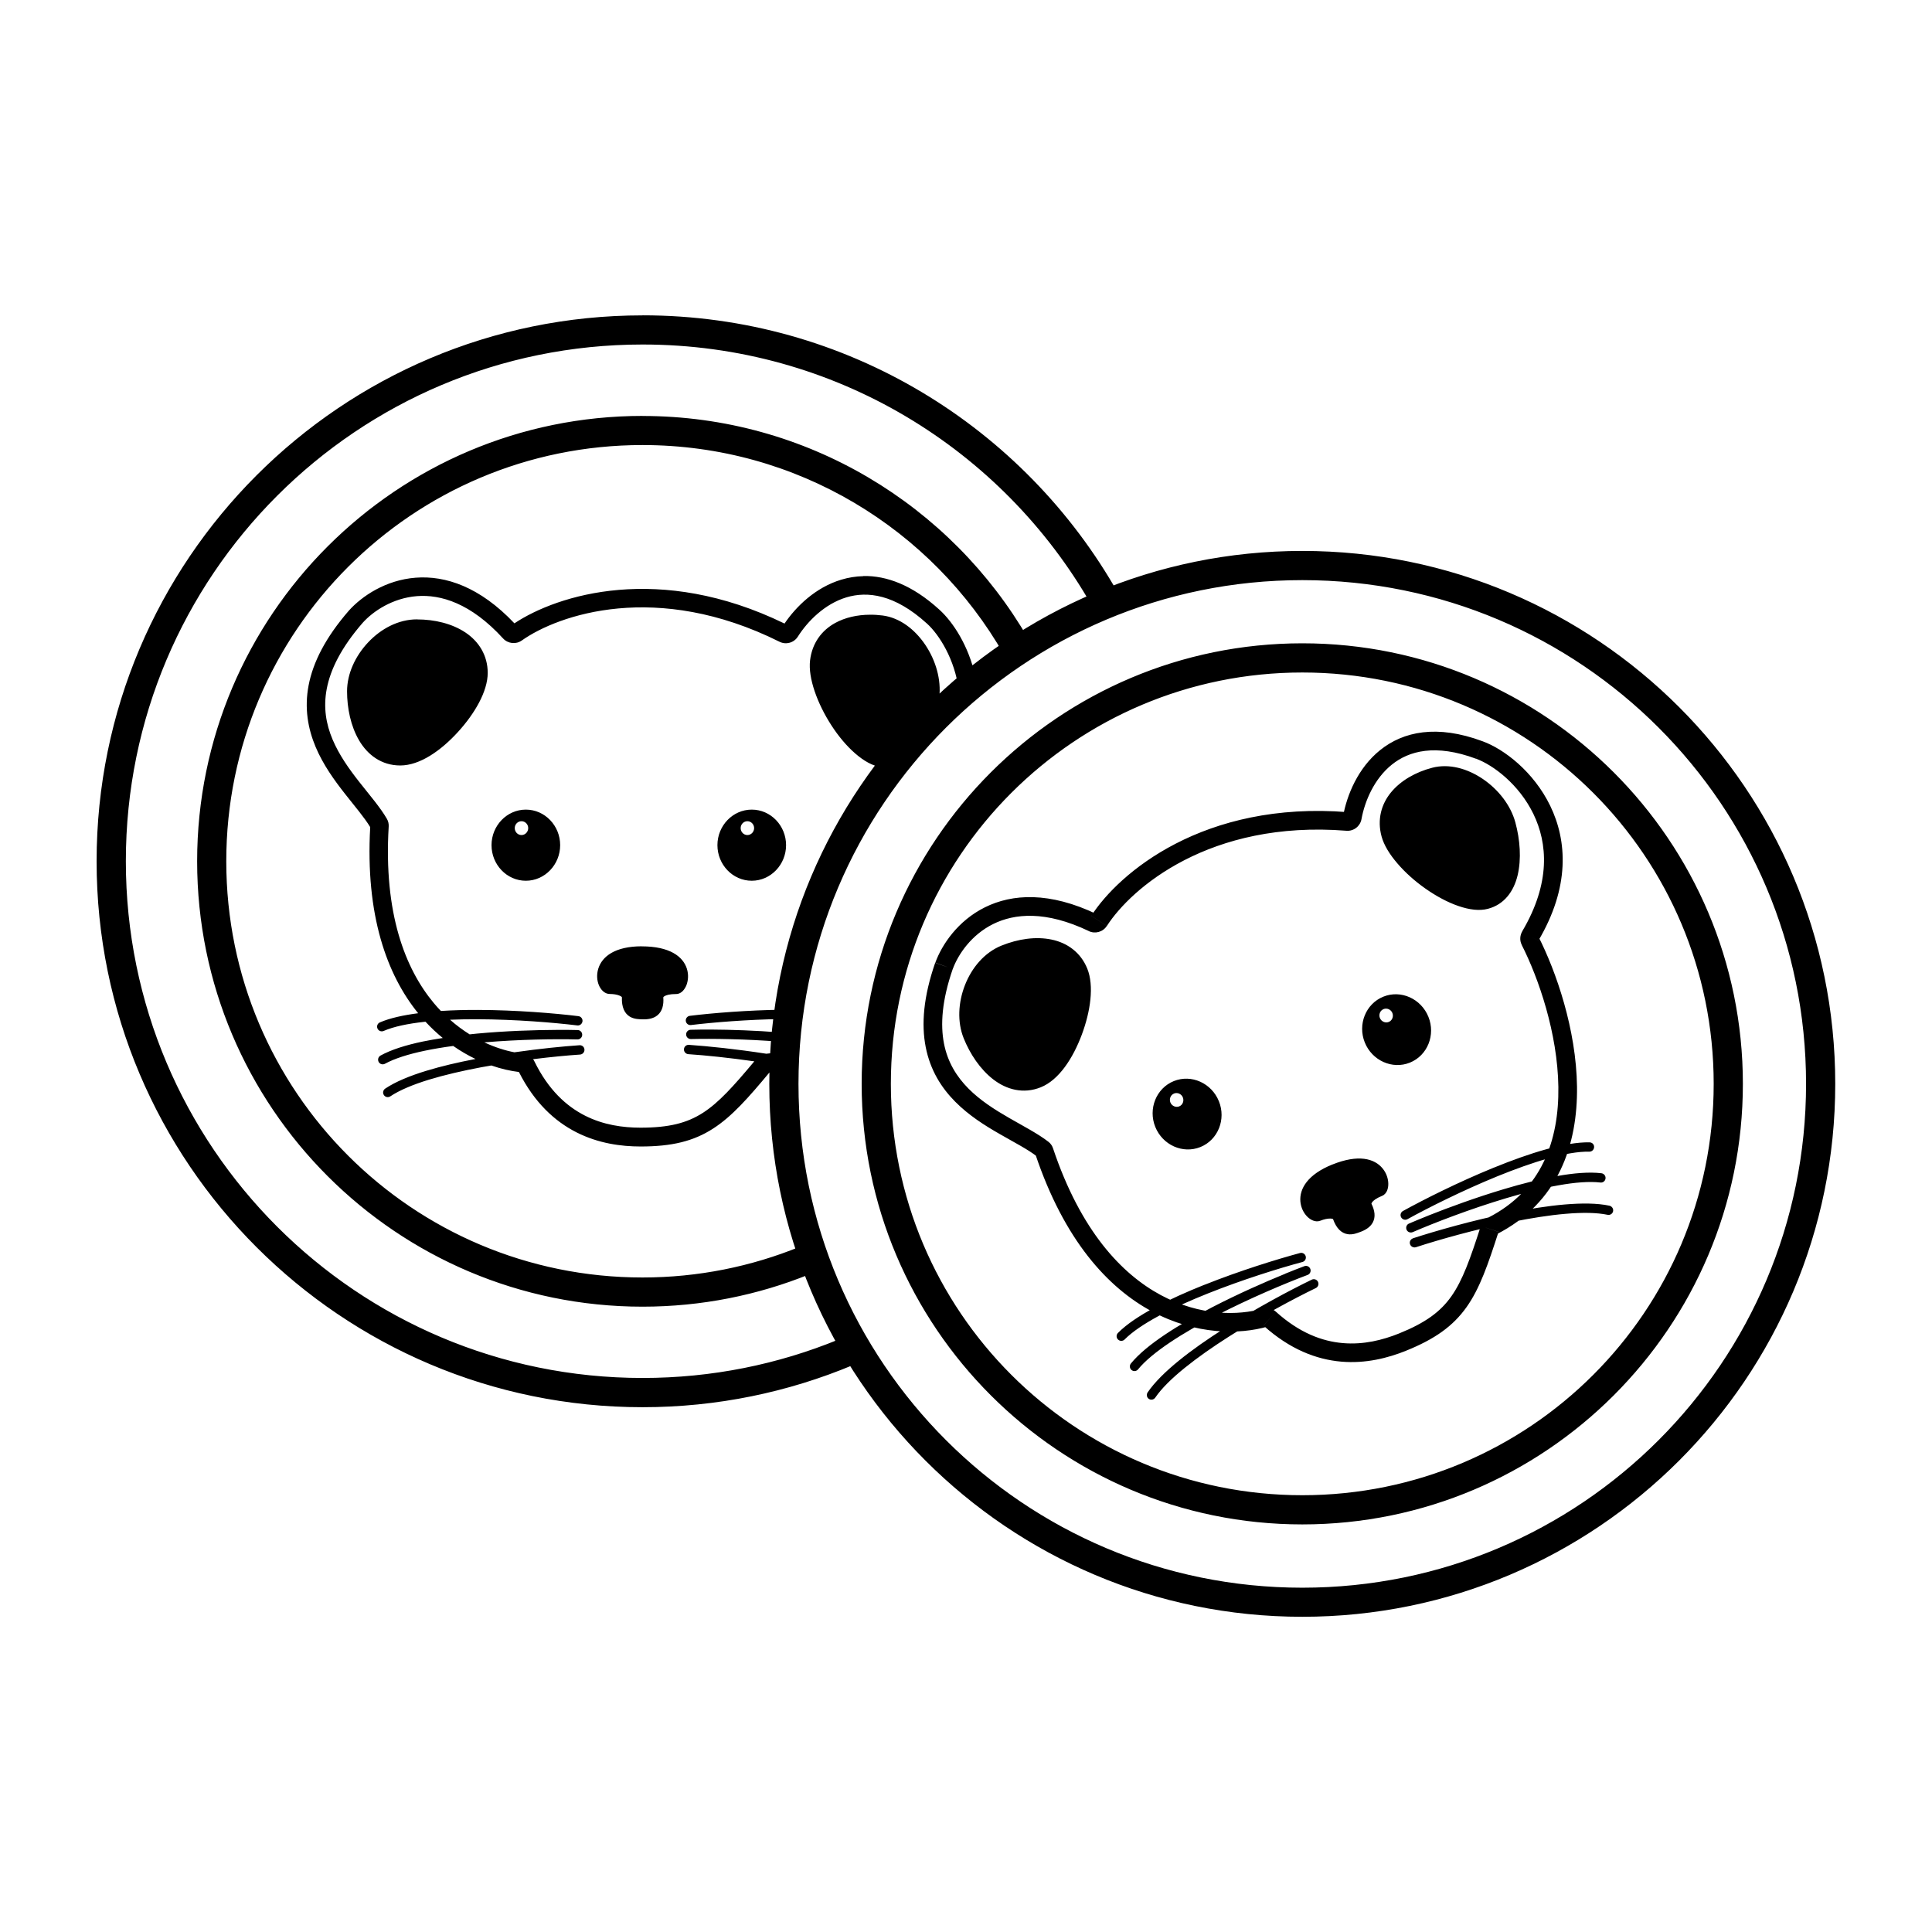
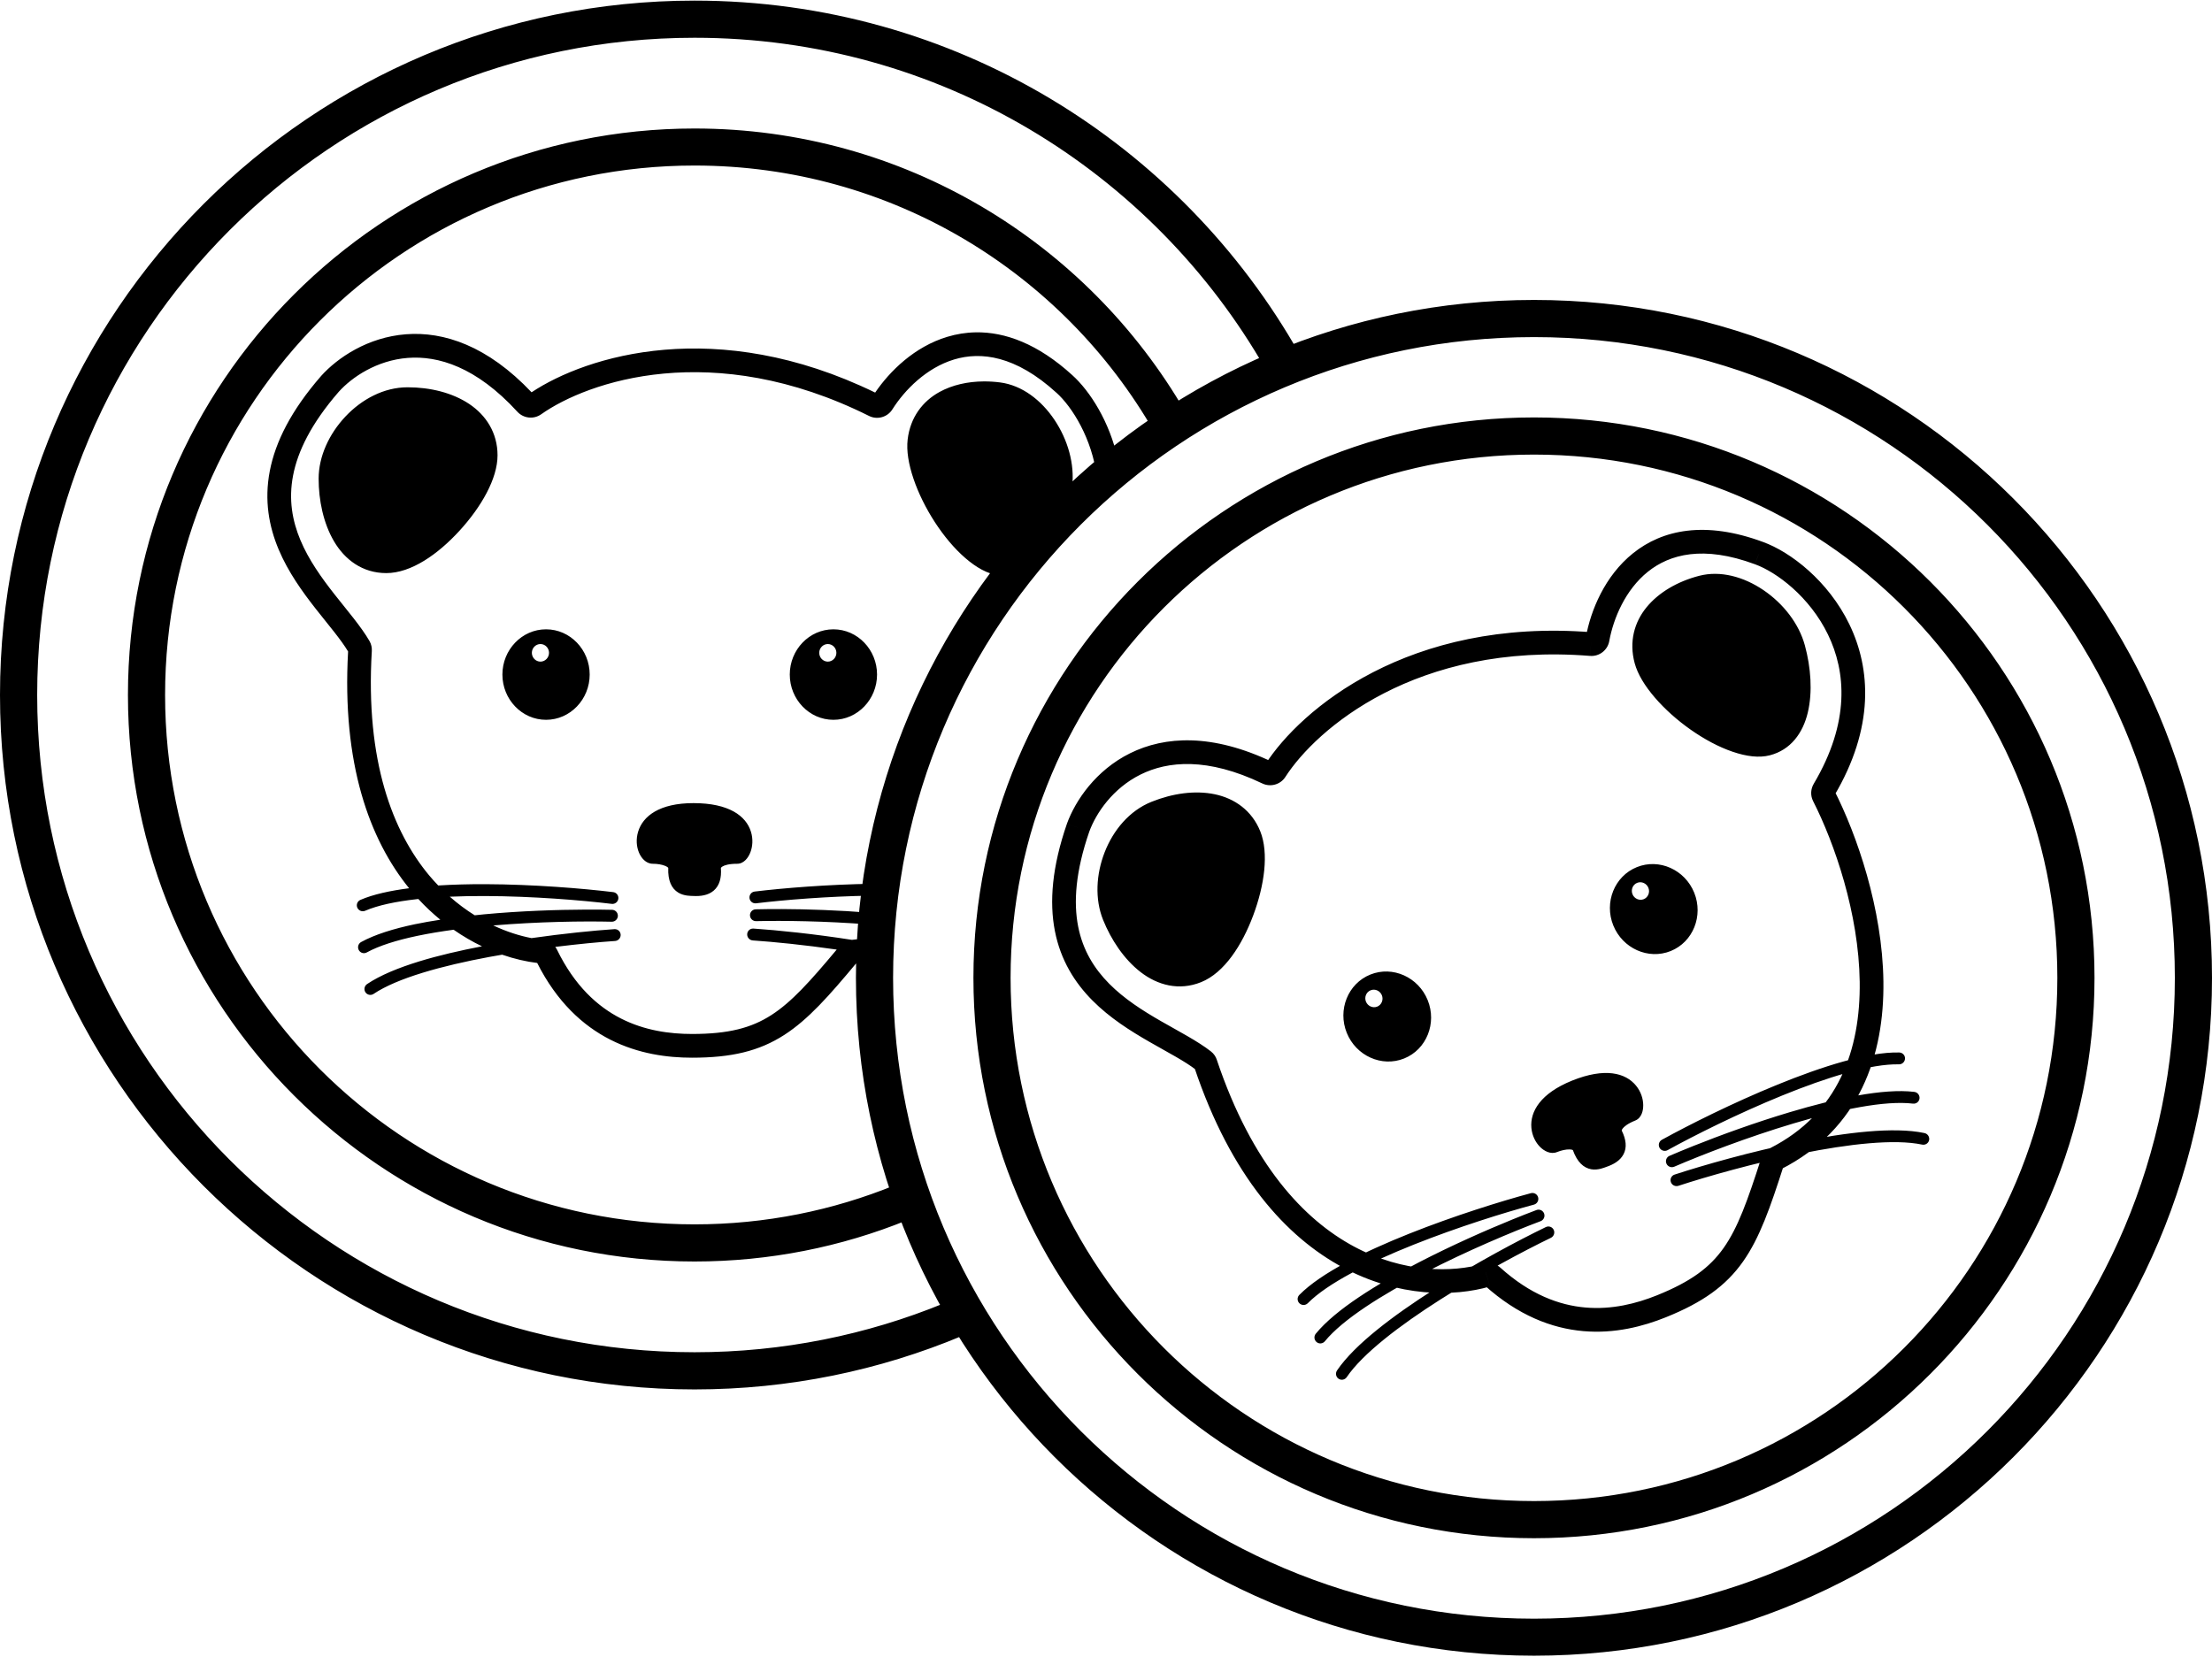
- <svg xmlns="http://www.w3.org/2000/svg" width="1000" height="1000" viewBox="0 0 264.583 264.583" version="1.1" id="svg5" xml:space="preserve">
-   <defs id="defs2" />
-   <g id="layer1" transform="translate(-65.39239,-48.46474)">
-     <g id="g13313" transform="matrix(7.556679,0,0,7.556679,-415.5278,-274.5742)">
-       <g id="g8747" />
-       <g id="g13296" transform="translate(-23.35356,0.5342944)">
-         <path id="path13320" style="fill:#000000;stroke-width:0.169" d="m 111.142,63.318 c -0.449,0.181 -0.601,0.441 -0.58,0.673 0.01,0.11 0.059,0.206 0.122,0.27 0.057,0.058 0.151,0.113 0.243,0.075 0.062,-0.025 0.127,-0.039 0.176,-0.038 0.04,7.56e-4 0.05,0.009 0.051,0.011 0.061,0.17 0.153,0.254 0.263,0.272 0.097,0.016 0.189,-0.026 0.216,-0.035 0.095,-0.033 0.193,-0.085 0.242,-0.179 0.051,-0.097 0.037,-0.211 -0.025,-0.337 -2.8e-4,-0.002 -0.001,-0.01 0.012,-0.028 0.02,-0.027 0.069,-0.07 0.182,-0.116 0.047,-0.019 0.075,-0.06 0.09,-0.096 0.015,-0.038 0.022,-0.081 0.021,-0.124 -0.001,-0.087 -0.032,-0.19 -0.103,-0.276 -0.149,-0.182 -0.442,-0.26 -0.911,-0.071 z m 2.926,0.057 c -0.638,0.26 -1.264,0.575 -1.647,0.786 -0.041,0.023 -0.056,0.074 -0.033,0.115 0.023,0.041 0.074,0.056 0.115,0.033 0.378,-0.208 0.999,-0.52 1.629,-0.777 0.315,-0.128 0.632,-0.243 0.921,-0.324 0.29,-0.081 0.547,-0.127 0.745,-0.122 0.047,0.001 0.085,-0.036 0.087,-0.083 0.002,-0.047 -0.035,-0.085 -0.082,-0.086 -0.223,-0.005 -0.499,0.046 -0.795,0.128 -0.297,0.083 -0.62,0.2 -0.939,0.33 z m -5.245,2.123 c -0.32,0.128 -0.633,0.267 -0.905,0.414 -0.271,0.146 -0.505,0.3 -0.662,0.459 -0.033,0.033 -0.033,0.086 5.9e-4,0.119 0.033,0.033 0.087,0.033 0.12,-5.77e-4 0.14,-0.141 0.357,-0.286 0.622,-0.429 0.264,-0.142 0.571,-0.279 0.887,-0.405 0.632,-0.252 1.295,-0.458 1.713,-0.57 0.045,-0.012 0.072,-0.058 0.06,-0.103 -0.012,-0.045 -0.058,-0.072 -0.103,-0.06 -0.422,0.114 -1.092,0.321 -1.731,0.576 z m 4.051,-1.251 c -0.128,0.051 -0.244,0.099 -0.344,0.142 -0.043,0.018 -0.062,0.068 -0.044,0.111 0.018,0.043 0.069,0.062 0.112,0.044 0.396,-0.171 1.044,-0.421 1.697,-0.616 0.326,-0.097 0.652,-0.181 0.948,-0.233 0.297,-0.053 0.558,-0.073 0.756,-0.05 0.046,0.006 0.088,-0.027 0.093,-0.074 0.005,-0.046 -0.028,-0.088 -0.074,-0.094 -0.222,-0.027 -0.502,-0.003 -0.805,0.051 -0.304,0.054 -0.637,0.139 -0.967,0.238 -0.495,0.148 -0.986,0.327 -1.371,0.48 z m -2.586,1.051 c -0.383,0.156 -0.861,0.368 -1.32,0.605 -0.306,0.158 -0.605,0.327 -0.861,0.499 -0.255,0.171 -0.474,0.348 -0.616,0.522 -0.03,0.036 -0.025,0.09 0.011,0.119 0.036,0.03 0.089,0.024 0.118,-0.012 0.126,-0.154 0.329,-0.32 0.579,-0.488 0.249,-0.167 0.542,-0.334 0.844,-0.49 0.605,-0.312 1.245,-0.581 1.649,-0.733 0.044,-0.016 0.066,-0.065 0.05,-0.109 -0.017,-0.044 -0.065,-0.066 -0.108,-0.05 -0.102,0.038 -0.219,0.084 -0.347,0.136 z m 2.314,-0.641 c -0.044,0.015 -0.068,0.062 -0.053,0.106 0.015,0.044 0.063,0.068 0.108,0.054 0.41,-0.134 1.079,-0.324 1.747,-0.459 0.334,-0.067 0.667,-0.121 0.966,-0.146 0.301,-0.026 0.563,-0.023 0.759,0.018 0.046,0.01 0.091,-0.019 0.1,-0.065 0.009,-0.045 -0.021,-0.09 -0.067,-0.1 -0.22,-0.047 -0.502,-0.048 -0.809,-0.022 -0.308,0.026 -0.648,0.081 -0.986,0.149 -0.676,0.136 -1.35,0.329 -1.766,0.464 z m -1.833,0.748 c -0.393,0.19 -1.013,0.52 -1.594,0.89 -0.291,0.185 -0.573,0.381 -0.813,0.576 -0.239,0.194 -0.441,0.391 -0.568,0.577 -0.026,0.039 -0.017,0.092 0.021,0.118 0.038,0.026 0.09,0.016 0.117,-0.023 0.112,-0.165 0.299,-0.349 0.534,-0.539 0.234,-0.189 0.51,-0.382 0.798,-0.565 0.575,-0.366 1.188,-0.693 1.577,-0.881 0.042,-0.02 0.06,-0.071 0.04,-0.113 -0.02,-0.042 -0.07,-0.06 -0.112,-0.04 z m -2.501,-3.598 c -0.319,0.129 -0.468,0.503 -0.336,0.83 0.132,0.328 0.498,0.494 0.818,0.365 0.319,-0.129 0.468,-0.503 0.335,-0.83 -0.132,-0.328 -0.498,-0.494 -0.817,-0.365 z m 0.063,0.157 c 0.231,-0.093 0.498,0.025 0.598,0.272 0.099,0.246 -0.011,0.517 -0.242,0.611 -0.231,0.093 -0.499,-0.026 -0.598,-0.272 -0.099,-0.246 0.011,-0.517 0.242,-0.61 z m -0.032,-0.078 a 0.56,0.537 68.043 0 0 -0.289,0.72 0.56,0.537 68.043 0 0 0.708,0.319 0.56,0.537 68.043 0 0 0.289,-0.721 0.56,0.537 68.043 0 0 -0.708,-0.318 z m -0.027,0.146 c 0.063,-0.025 0.135,0.008 0.16,0.071 0.025,0.063 -0.003,0.137 -0.066,0.162 -0.063,0.025 -0.135,-0.008 -0.16,-0.071 -0.025,-0.063 0.003,-0.137 0.067,-0.162 z m 3.793,-1.755 c -0.319,0.129 -0.468,0.503 -0.336,0.83 0.132,0.328 0.499,0.494 0.818,0.365 0.319,-0.129 0.468,-0.503 0.335,-0.83 -0.132,-0.328 -0.498,-0.494 -0.817,-0.365 z m 0.063,0.157 c 0.231,-0.093 0.498,0.025 0.598,0.272 0.099,0.246 -0.011,0.517 -0.242,0.611 -0.231,0.093 -0.499,-0.026 -0.598,-0.272 -0.099,-0.246 0.011,-0.517 0.242,-0.61 z m -0.032,-0.078 a 0.56,0.537 68.043 0 0 -0.289,0.72 0.56,0.537 68.043 0 0 0.708,0.319 0.56,0.537 68.043 0 0 0.289,-0.721 0.56,0.537 68.043 0 0 -0.708,-0.318 z m -0.027,0.146 c 0.063,-0.025 0.135,0.008 0.16,0.071 0.025,0.063 -0.003,0.137 -0.066,0.162 -0.063,0.025 -0.135,-0.008 -0.16,-0.071 -0.025,-0.063 0.003,-0.137 0.067,-0.162 z m 0.883,-4.374 c -0.304,0.079 -0.574,0.234 -0.75,0.449 -0.173,0.212 -0.252,0.49 -0.169,0.796 0.043,0.157 0.144,0.323 0.287,0.489 0.141,0.165 0.319,0.324 0.512,0.459 0.193,0.135 0.398,0.246 0.594,0.313 0.198,0.068 0.38,0.091 0.533,0.051 0.296,-0.077 0.47,-0.315 0.54,-0.609 0.07,-0.296 0.044,-0.643 -0.041,-0.956 -0.084,-0.312 -0.308,-0.597 -0.589,-0.788 -0.282,-0.191 -0.614,-0.283 -0.917,-0.204 z m 0.042,0.164 c 0.242,-0.063 0.529,0.01 0.78,0.18 0.251,0.17 0.45,0.429 0.521,0.692 0.079,0.29 0.101,0.616 0.04,0.873 -0.06,0.255 -0.186,0.424 -0.418,0.484 -0.104,0.027 -0.257,0.014 -0.436,-0.047 -0.177,-0.061 -0.37,-0.164 -0.552,-0.292 -0.182,-0.128 -0.35,-0.278 -0.481,-0.43 -0.132,-0.153 -0.22,-0.304 -0.252,-0.423 -0.07,-0.258 -0.008,-0.468 0.137,-0.646 0.147,-0.179 0.386,-0.32 0.661,-0.392 z m -0.879,1.06 c 0.037,0.138 0.132,0.297 0.269,0.456 0.136,0.158 0.309,0.313 0.497,0.445 0.187,0.132 0.387,0.238 0.573,0.302 0.188,0.064 0.355,0.083 0.484,0.049 0.264,-0.069 0.414,-0.272 0.479,-0.547 0.066,-0.276 0.041,-0.613 -0.041,-0.914 -0.078,-0.288 -0.289,-0.559 -0.555,-0.74 -0.266,-0.181 -0.576,-0.263 -0.849,-0.192 -0.29,0.075 -0.544,0.223 -0.705,0.42 -0.159,0.195 -0.229,0.439 -0.153,0.721 z m -6.967,1.998 c -0.314,0.127 -0.542,0.403 -0.665,0.717 -0.123,0.314 -0.142,0.668 -0.023,0.964 0.114,0.283 0.298,0.562 0.537,0.746 0.239,0.184 0.544,0.269 0.86,0.142 0.33,-0.133 0.583,-0.526 0.743,-0.952 0.159,-0.426 0.225,-0.887 0.1,-1.198 -0.12,-0.297 -0.366,-0.469 -0.648,-0.527 -0.283,-0.059 -0.603,-0.013 -0.903,0.108 z m 0.063,0.157 c 0.275,-0.111 0.566,-0.149 0.805,-0.1 0.24,0.05 0.427,0.18 0.526,0.425 0.093,0.232 0.048,0.675 -0.101,1.075 -0.15,0.401 -0.403,0.756 -0.647,0.855 -0.259,0.104 -0.488,0.04 -0.694,-0.119 -0.206,-0.159 -0.379,-0.416 -0.483,-0.675 -0.099,-0.246 -0.086,-0.561 0.023,-0.84 0.109,-0.279 0.31,-0.517 0.571,-0.622 z m -0.032,-0.078 c -0.575,0.232 -0.86,1.029 -0.641,1.571 0.218,0.542 0.712,1.072 1.287,0.841 0.575,-0.232 1.014,-1.498 0.795,-2.04 -0.218,-0.542 -0.867,-0.604 -1.441,-0.372 z m 1.736,-0.525 -0.142,-0.091 v 2e-6 z m 4.496,-1.802 0.013,-0.168 v 0 z m 0.094,-0.073 0.166,0.03 v -2e-6 z m 2.301,-1.223 -0.059,0.158 8.9e-4,5.33e-4 z m 0.923,3.373 -0.145,-0.086 v 0 z m -0.004,0.083 0.15,-0.077 v 0 z m -0.688,5.173 0.076,0.151 2e-5,-7e-6 z m -0.044,0.051 0.161,0.052 v 0 z m -3.987,1.626 0.113,-0.125 v 0 z m -0.084,-0.019 -0.047,-0.162 v 0 z m -4.003,-3.014 0.16,-0.054 z m -0.027,-0.039 0.104,-0.133 v 0 z m -1.789,-3.322 -0.159,-0.058 -1.8e-4,0.001 -1.9e-4,0.001 z m 2.697,-0.782 -0.073,0.152 v 0 z m 0.255,0.059 c 0.439,-0.681 1.859,-1.922 4.341,-1.725 l 0.027,-0.337 c -2.613,-0.208 -4.15,1.1 -4.651,1.879 z m 4.614,-1.935 c 0.059,-0.324 0.229,-0.731 0.551,-0.989 0.309,-0.248 0.788,-0.38 1.525,-0.106 l 0.118,-0.317 c -0.828,-0.308 -1.436,-0.176 -1.854,0.159 -0.406,0.325 -0.604,0.82 -0.672,1.192 z m 2.077,-1.095 c 0.306,0.111 0.777,0.461 1.039,1.001 0.256,0.527 0.317,1.248 -0.203,2.127 l 0.291,0.172 c 0.576,-0.973 0.524,-1.813 0.217,-2.446 -0.301,-0.621 -0.84,-1.031 -1.227,-1.171 z m 0.827,3.374 c 0.306,0.602 0.651,1.602 0.664,2.574 0.013,0.967 -0.301,1.877 -1.278,2.372 l 0.153,0.301 c 1.132,-0.575 1.476,-1.635 1.463,-2.678 -0.013,-1.038 -0.379,-2.09 -0.701,-2.723 z m -0.742,5.096 c -0.192,0.597 -0.329,0.982 -0.533,1.272 -0.197,0.279 -0.466,0.479 -0.949,0.674 l 0.126,0.313 c 0.521,-0.21 0.852,-0.444 1.099,-0.792 0.24,-0.339 0.39,-0.776 0.579,-1.363 z m -1.482,1.946 c -0.294,0.118 -0.642,0.207 -1.019,0.174 -0.374,-0.032 -0.787,-0.185 -1.211,-0.568 l -0.226,0.251 c 0.477,0.43 0.958,0.614 1.408,0.653 0.447,0.039 0.851,-0.067 1.175,-0.197 z m -2.474,-0.45 c -0.431,0.125 -1.129,0.138 -1.843,-0.246 -0.71,-0.382 -1.452,-1.165 -1.953,-2.66 l -0.32,0.107 c 0.523,1.559 1.313,2.42 2.114,2.85 0.797,0.428 1.588,0.421 2.097,0.273 z m -3.879,-3.024 c -0.189,-0.147 -0.459,-0.286 -0.712,-0.432 -0.262,-0.151 -0.524,-0.317 -0.738,-0.533 -0.212,-0.214 -0.376,-0.474 -0.443,-0.815 -0.067,-0.343 -0.039,-0.781 0.159,-1.353 l -0.319,-0.11 c -0.212,0.612 -0.253,1.112 -0.171,1.528 0.082,0.418 0.284,0.736 0.534,0.988 0.247,0.25 0.542,0.435 0.81,0.588 0.277,0.159 0.508,0.277 0.672,0.405 z m -1.734,-3.131 c 0.097,-0.265 0.336,-0.619 0.731,-0.815 0.387,-0.192 0.952,-0.247 1.735,0.127 l 0.146,-0.305 c -0.858,-0.411 -1.533,-0.372 -2.03,-0.125 -0.489,0.243 -0.778,0.673 -0.898,1.002 z m 1.817,3.249 c -0.014,-0.043 -0.041,-0.086 -0.083,-0.118 l -0.208,0.266 c -0.017,-0.013 -0.025,-0.028 -0.029,-0.04 z m 7.881,1.26 c -0.059,0.03 -0.107,0.084 -0.128,0.15 l 0.322,0.103 c -0.007,0.023 -0.022,0.039 -0.041,0.048 z m 0.623,-5.192 c -0.042,0.071 -0.051,0.164 -0.009,0.246 l 0.301,-0.153 c 0.015,0.029 0.011,0.059 -10e-4,0.08 z m -4.464,6.894 c -0.065,-0.059 -0.157,-0.081 -0.244,-0.056 l 0.094,0.324 c -0.028,0.008 -0.057,5.38e-4 -0.077,-0.017 z m 1.277,-8.717 c 0.132,0.011 0.25,-0.082 0.273,-0.21 l -0.332,-0.061 c 0.007,-0.04 0.043,-0.069 0.086,-0.065 z m -4.625,1.542 c 0.022,-0.035 0.065,-0.046 0.101,-0.029 l -0.146,0.305 c 0.116,0.056 0.258,0.017 0.328,-0.093 z m 3.826,-4.939 c -4.407,0 -7.986,3.578 -7.986,7.984 0,4.407 3.58,7.984 7.986,7.984 4.407,0 7.984,-3.578 7.984,-7.984 0,-4.407 -3.578,-7.984 -7.984,-7.984 z m 0,0.529 c 4.121,0 7.455,3.334 7.455,7.455 0,4.121 -3.334,7.455 -7.455,7.455 -4.121,0 -7.457,-3.334 -7.457,-7.455 0,-4.121 3.336,-7.455 7.457,-7.455 z m 0,-2.203 c -5.331,0 -9.66,4.327 -9.66,9.658 0,5.331 4.329,9.658 9.66,9.658 5.331,0 9.658,-4.327 9.658,-9.658 0,-5.331 -4.327,-9.658 -9.658,-9.658 z m 0,0.529 c 5.045,0 9.129,4.084 9.129,9.129 0,5.045 -4.084,9.131 -9.129,9.131 -5.045,0 -9.131,-4.086 -9.131,-9.131 0,-5.045 4.086,-9.129 9.131,-9.129 z M 98.64,47.93 c -5.461,0 -9.894,4.432 -9.894,9.893 0,5.461 4.434,9.894 9.894,9.894 1.351,0 2.638,-0.272 3.812,-0.763 a 9.659,9.659 0 0 1 -0.259,-0.464 c -1.095,0.449 -2.294,0.697 -3.552,0.697 -5.175,0 -9.365,-4.19 -9.365,-9.365 0,-5.175 4.19,-9.364 9.365,-9.364 3.485,0 6.522,1.899 8.134,4.72 a 9.659,9.659 0 0 1 0.487,-0.207 c -1.697,-3.008 -4.923,-5.042 -8.622,-5.042 z m 0,1.822 c -4.455,0 -8.072,3.616 -8.072,8.071 0,4.455 3.617,8.072 8.072,8.072 1.069,0 2.091,-0.209 3.025,-0.587 a 9.659,9.659 0 0 1 -0.173,-0.5 c -0.88,0.359 -1.843,0.558 -2.853,0.558 -4.169,0 -7.543,-3.374 -7.543,-7.543 0,-4.169 3.374,-7.543 7.543,-7.543 2.805,0 5.25,1.527 6.549,3.796 a 9.659,9.659 0 0 1 0.441,-0.288 c -1.397,-2.412 -4.006,-4.035 -6.991,-4.035 z m 4.004,2.904 c -0.14,0.003 -0.274,0.025 -0.403,0.064 -0.468,0.141 -0.82,0.488 -1.028,0.795 -2.262,-1.101 -4.111,-0.525 -4.895,-0.004 -0.626,-0.662 -1.25,-0.869 -1.79,-0.827 -0.544,0.042 -0.973,0.334 -1.208,0.594 l -5.17e-4,10e-4 -5.17e-4,0.001 h -5.17e-4 c -0.425,0.489 -0.65,0.937 -0.73,1.353 -0.08,0.418 -0.011,0.789 0.126,1.116 0.136,0.324 0.34,0.606 0.531,0.849 0.19,0.242 0.354,0.432 0.459,0.606 -0.09,1.601 0.305,2.678 0.869,3.373 -0.268,0.035 -0.51,0.087 -0.693,0.166 -0.043,0.018 -0.063,0.068 -0.044,0.111 0.018,0.043 0.069,0.063 0.112,0.044 0.182,-0.079 0.437,-0.132 0.737,-0.165 0.007,-7.62e-4 0.014,-0.001 0.021,-0.002 0.101,0.11 0.206,0.207 0.313,0.295 -0.124,0.019 -0.246,0.04 -0.362,0.064 -0.301,0.063 -0.57,0.146 -0.766,0.254 -0.041,0.023 -0.056,0.074 -0.034,0.115 0.022,0.041 0.073,0.056 0.114,0.034 0.175,-0.096 0.425,-0.174 0.72,-0.236 0.162,-0.034 0.337,-0.063 0.517,-0.087 0.134,0.093 0.27,0.172 0.404,0.236 -0.313,0.06 -0.62,0.131 -0.894,0.215 -0.295,0.09 -0.556,0.197 -0.742,0.322 -0.039,0.026 -0.05,0.079 -0.024,0.117 0.025,0.039 0.078,0.049 0.117,0.023 0.166,-0.111 0.408,-0.212 0.697,-0.301 0.288,-0.088 0.616,-0.163 0.951,-0.226 0.061,-0.011 0.122,-0.022 0.183,-0.032 0.177,0.062 0.346,0.099 0.499,0.118 0.279,0.553 0.648,0.893 1.042,1.093 0.4,0.203 0.814,0.257 1.163,0.257 0.562,0 0.956,-0.093 1.315,-0.325 0.342,-0.22 0.642,-0.562 1.025,-1.022 0.047,-0.005 0.093,-0.011 0.139,-0.018 a 9.659,9.659 0 0 1 0.013,-0.344 c -0.069,0.012 -0.14,0.022 -0.214,0.028 -0.539,-0.084 -1.055,-0.137 -1.403,-0.161 -0.046,-0.003 -0.086,0.032 -0.089,0.079 -0.003,0.047 0.034,0.087 0.08,0.09 0.302,0.02 0.734,0.064 1.195,0.13 -0.378,0.452 -0.643,0.747 -0.93,0.932 -0.288,0.185 -0.612,0.27 -1.132,0.27 -0.317,0 -0.673,-0.048 -1.01,-0.22 -0.334,-0.17 -0.661,-0.466 -0.912,-0.979 -0.007,-0.015 -0.016,-0.029 -0.026,-0.042 0.328,-0.041 0.627,-0.069 0.852,-0.084 0.046,-0.003 0.082,-0.043 0.08,-0.09 -0.003,-0.047 -0.042,-0.082 -0.089,-0.079 -0.3,0.02 -0.725,0.063 -1.181,0.128 -0.167,-0.032 -0.352,-0.09 -0.545,-0.18 0.64,-0.054 1.28,-0.063 1.687,-0.053 0.047,0.001 0.086,-0.036 0.087,-0.083 0.001,-0.047 -0.035,-0.086 -0.082,-0.087 -0.109,-0.003 -0.235,-0.004 -0.373,-0.003 -0.414,0.002 -0.936,0.019 -1.451,0.067 -0.045,0.004 -0.089,0.009 -0.134,0.014 -0.119,-0.075 -0.239,-0.162 -0.355,-0.265 0.165,-0.007 0.334,-0.01 0.505,-0.009 0.681,0.003 1.373,0.06 1.801,0.112 0.046,0.006 0.088,-0.028 0.094,-0.074 0.006,-0.046 -0.027,-0.088 -0.073,-0.094 -0.434,-0.053 -1.133,-0.111 -1.822,-0.113 -0.228,-8.61e-4 -0.454,0.005 -0.671,0.019 -0.044,-0.046 -0.087,-0.093 -0.129,-0.144 -0.516,-0.619 -0.911,-1.623 -0.817,-3.198 0.003,-0.045 -0.006,-0.095 -0.033,-0.141 -0.12,-0.207 -0.319,-0.437 -0.499,-0.666 -0.187,-0.238 -0.367,-0.491 -0.485,-0.771 -0.117,-0.277 -0.171,-0.58 -0.105,-0.921 0.066,-0.343 0.255,-0.738 0.651,-1.194 0.189,-0.21 0.542,-0.448 0.983,-0.483 0.431,-0.033 0.976,0.127 1.561,0.767 0.087,0.095 0.233,0.112 0.339,0.037 0.661,-0.468 2.444,-1.088 4.671,0.023 0.119,0.059 0.262,0.018 0.332,-0.093 0.176,-0.278 0.486,-0.593 0.881,-0.712 0.379,-0.114 0.873,-0.057 1.455,0.472 l 5.2e-4,5.17e-4 h 5.2e-4 c 0.227,0.204 0.509,0.656 0.578,1.204 a 9.659,9.659 0 0 1 0.298,-0.256 c -0.116,-0.533 -0.396,-0.97 -0.649,-1.198 -0.489,-0.446 -0.957,-0.617 -1.377,-0.609 z m 0.117,0.699 c -0.23,0.001 -0.449,0.05 -0.631,0.15 -0.24,0.132 -0.416,0.36 -0.454,0.676 -0.019,0.162 0.013,0.354 0.083,0.561 0.07,0.206 0.175,0.419 0.303,0.617 0.128,0.198 0.277,0.376 0.434,0.512 0.158,0.137 0.318,0.227 0.475,0.247 0.029,0.004 0.057,0.005 0.085,0.005 a 9.659,9.659 0 0 1 0.923,-1.042 c 0.017,-0.076 0.029,-0.152 0.038,-0.228 0.038,-0.321 -0.062,-0.668 -0.252,-0.951 -0.19,-0.283 -0.464,-0.493 -0.774,-0.533 -0.078,-0.01 -0.156,-0.015 -0.233,-0.014 z m -8.209,0.084 c -0.338,0 -0.654,0.171 -0.885,0.417 -0.231,0.245 -0.382,0.566 -0.382,0.886 0,0.305 0.066,0.632 0.219,0.892 0.153,0.26 0.404,0.453 0.745,0.453 0.356,0 0.738,-0.27 1.044,-0.605 0.307,-0.336 0.541,-0.739 0.541,-1.073 0,-0.32 -0.164,-0.572 -0.404,-0.732 -0.24,-0.16 -0.555,-0.237 -0.878,-0.237 z m 1.973,3.448 c -0.344,0 -0.622,0.291 -0.622,0.644 0,0.353 0.277,0.645 0.622,0.645 0.344,0 0.622,-0.292 0.622,-0.645 0,-0.353 -0.277,-0.644 -0.622,-0.644 z m 4.094,0 c -0.344,0 -0.622,0.291 -0.622,0.644 0,0.353 0.277,0.645 0.622,0.645 0.344,0 0.622,-0.292 0.622,-0.645 0,-0.353 -0.277,-0.644 -0.622,-0.644 z m -4.173,0.21 c 0.068,0 0.122,0.057 0.122,0.125 0,0.068 -0.054,0.126 -0.122,0.126 -0.068,0 -0.122,-0.058 -0.122,-0.126 0,-0.068 0.054,-0.125 0.122,-0.125 z m 4.094,0 c 0.068,0 0.122,0.057 0.122,0.125 0,0.068 -0.054,0.126 -0.122,0.126 -0.068,0 -0.122,-0.058 -0.122,-0.126 0,-0.068 0.054,-0.125 0.122,-0.125 z m -1.914,2.267 c -0.484,0 -0.721,0.184 -0.789,0.408 -0.032,0.106 -0.023,0.213 0.011,0.295 0.031,0.075 0.098,0.161 0.198,0.161 0.067,0 0.133,0.011 0.177,0.03 0.037,0.016 0.042,0.027 0.043,0.029 -0.007,0.18 0.047,0.292 0.142,0.351 0.084,0.051 0.185,0.047 0.214,0.049 0.101,0.005 0.21,-0.007 0.291,-0.075 0.083,-0.071 0.114,-0.182 0.103,-0.322 3.06e-4,-0.002 0.003,-0.011 0.022,-0.022 0.028,-0.018 0.09,-0.039 0.212,-0.039 0.051,0 0.092,-0.027 0.119,-0.055 0.028,-0.029 0.051,-0.067 0.067,-0.107 0.031,-0.082 0.041,-0.188 0.008,-0.295 -0.07,-0.224 -0.313,-0.407 -0.818,-0.407 z m 2.558,1.149 c -0.644,0.009 -1.281,0.061 -1.687,0.111 -0.046,0.006 -0.079,0.048 -0.073,0.094 0.006,0.046 0.048,0.079 0.094,0.073 0.396,-0.048 1.016,-0.099 1.645,-0.109 a 9.659,9.659 0 0 1 0.022,-0.169 z m -1.299,0.36 c -0.138,-5.06e-4 -0.263,10e-4 -0.373,0.004 -0.047,0.001 -0.084,0.04 -0.082,0.086 0.001,0.047 0.041,0.083 0.087,0.082 0.388,-0.009 0.989,-0.001 1.599,0.047 a 9.659,9.659 0 0 1 0.019,-0.167 c -0.448,-0.035 -0.89,-0.05 -1.25,-0.052 z" />
-       </g>
-     </g>
-   </g>
+ <svg xmlns="http://www.w3.org/2000/svg" viewBox="0 0 900 674">
+   <path d="M639.636 439.732C626.81 444.903 622.481 452.318 623.076 458.96C623.362 462.116 624.759 464.838 626.547 466.66C628.172 468.314 630.851 469.88 633.498 468.813C635.28 468.095 637.137 467.705 638.525 467.731C639.67 467.753 639.939 468 639.967 468.032C641.704 472.874 644.329 475.277 647.47 475.812C650.229 476.282 652.865 475.083 653.649 474.814C656.373 473.881 659.152 472.392 660.559 469.713C662.01 466.953 661.627 463.684 659.845 460.08C659.837 460.037 659.816 459.781 660.188 459.27C660.75 458.495 662.158 457.257 665.4 455.95C666.753 455.405 667.542 454.245 667.97 453.208C668.413 452.136 668.598 450.898 668.578 449.652C668.55 447.158 667.667 444.229 665.646 441.766C661.399 436.573 653.014 434.337 639.63 439.733L639.636 439.732ZM723.212 441.369C705.004 448.789 687.108 457.779 676.171 463.806C675.003 464.449 674.586 465.914 675.228 467.08C675.882 468.242 677.336 468.668 678.503 468.025C689.308 462.071 707.032 453.171 725.035 445.833C734.036 442.165 743.077 438.9 751.328 436.594C759.615 434.278 766.951 432.973 772.62 433.108C773.951 433.14 775.059 432.084 775.093 430.751C775.15 429.421 774.079 428.316 772.74 428.288C766.362 428.136 758.478 429.589 750.027 431.951C741.54 434.322 732.321 437.657 723.216 441.368L723.212 441.369ZM573.415 502.002C564.282 505.643 555.328 509.635 547.568 513.813C539.843 517.973 533.155 522.393 528.667 526.927C527.73 527.873 527.73 529.397 528.684 530.334C529.629 531.272 531.163 531.265 532.099 530.318C536.089 526.289 542.288 522.138 549.864 518.059C557.407 513.997 566.176 510.081 575.205 506.481C593.263 499.281 612.204 493.4 624.117 490.195C625.402 489.849 626.167 488.529 625.822 487.244C625.485 485.953 624.159 485.193 622.871 485.539C610.812 488.782 591.685 494.719 573.421 502.001L573.415 502.002ZM689.11 466.277C685.452 467.736 682.139 469.109 679.274 470.344C678.048 470.87 677.494 472.285 678.028 473.506C678.551 474.731 679.99 475.286 681.216 474.76C692.539 469.882 711.04 462.737 729.675 457.174C738.992 454.392 748.299 452.015 756.745 450.515C765.227 449.009 772.683 448.417 778.331 449.095C779.659 449.254 780.847 448.314 780.998 446.994C781.141 445.675 780.198 444.476 778.87 444.317C772.517 443.555 764.52 444.243 755.87 445.78C747.184 447.323 737.676 449.754 728.253 452.568C714.118 456.787 700.079 461.9 689.107 466.277L689.11 466.277ZM615.254 496.285C604.314 500.742 590.655 506.795 577.546 513.559C568.805 518.068 560.271 522.91 552.943 527.824C545.646 532.716 539.408 537.766 535.359 542.722C534.513 543.757 534.656 545.279 535.684 546.125C536.707 546.971 538.218 546.823 539.063 545.789C542.662 541.384 548.446 536.648 555.602 531.85C562.726 527.073 571.076 522.321 579.717 517.863C597.001 508.946 615.286 501.271 626.827 496.931C628.072 496.463 628.712 495.069 628.25 493.818C627.778 492.572 626.405 491.926 625.157 492.394C622.236 493.492 618.897 494.801 615.251 496.286L615.254 496.285ZM681.334 477.973C680.072 478.387 679.395 479.745 679.826 481.008C680.243 482.275 681.637 482.953 682.901 482.54C694.624 478.712 713.704 473.278 732.787 469.426C742.328 467.5 751.826 465.975 760.388 465.245C768.988 464.511 776.475 464.589 782.058 465.77C783.366 466.047 784.649 465.219 784.906 463.92C785.163 462.622 784.315 461.349 783.006 461.071C776.727 459.742 768.676 459.704 759.908 460.452C751.102 461.204 741.409 462.764 731.759 464.712C712.46 468.607 693.198 474.098 681.334 477.973H681.334ZM628.971 499.326C617.736 504.763 600.051 514.168 583.447 524.747C575.145 530.036 567.079 535.635 560.215 541.201C553.379 546.743 547.607 552.355 544.004 557.668C543.253 558.776 543.521 560.284 544.612 561.038C545.701 561.792 547.197 561.502 547.948 560.394C551.151 555.67 556.49 550.422 563.194 544.986C569.869 539.574 577.769 534.085 585.978 528.855C602.396 518.395 619.911 509.075 631.011 503.703C632.208 503.124 632.727 501.675 632.165 500.466C631.585 499.263 630.168 498.747 628.973 499.326L628.971 499.326ZM557.55 396.575C548.427 400.253 544.185 410.932 547.956 420.286C551.727 429.64 562.193 434.399 571.316 430.722C580.438 427.044 584.668 416.36 580.897 407.006C577.126 397.652 566.672 392.898 557.55 396.575ZM559.352 401.048C565.955 398.386 573.587 401.773 576.424 408.809C579.26 415.844 576.115 423.587 569.512 426.249C562.909 428.911 555.264 425.517 552.428 418.483C549.592 411.448 552.748 403.71 559.352 401.048ZM558.452 398.811C554.677 400.333 551.685 403.355 550.136 407.213C548.588 411.071 548.608 415.449 550.193 419.384C550.978 421.334 552.124 423.115 553.566 424.628C555.007 426.14 556.715 427.354 558.593 428.199C560.471 429.044 562.482 429.504 564.51 429.553C566.539 429.603 568.545 429.24 570.415 428.485C574.19 426.962 577.179 423.938 578.725 420.079C580.272 416.22 580.249 411.842 578.662 407.907C577.075 403.975 574.055 400.808 570.265 399.102C566.476 397.396 562.227 397.292 558.452 398.811V398.811ZM557.673 402.974C559.475 402.248 561.518 403.191 562.243 404.991C562.968 406.791 562.157 408.896 560.352 409.622C558.55 410.348 556.495 409.399 555.77 407.6C555.042 405.8 555.855 403.699 557.672 402.974L557.673 402.974ZM665.991 352.858C656.869 356.535 652.626 367.214 656.397 376.568C660.168 385.923 670.635 390.682 679.757 387.004C688.879 383.327 693.11 372.642 689.338 363.288C685.567 353.934 675.113 349.18 665.991 352.858ZM667.793 357.33C674.396 354.668 682.029 358.056 684.865 365.091C687.701 372.126 684.557 379.87 677.953 382.532C671.35 385.193 663.705 381.8 660.869 374.765C658.033 367.73 661.189 359.992 667.793 357.33V357.33ZM666.894 355.094C663.118 356.615 660.127 359.637 658.578 363.495C657.029 367.353 657.049 371.732 658.634 375.667C659.42 377.616 660.566 379.398 662.007 380.91C663.448 382.422 665.157 383.636 667.035 384.481C668.913 385.326 670.923 385.787 672.952 385.836C674.98 385.885 676.987 385.522 678.856 384.768C682.631 383.244 685.62 380.22 687.167 376.361C688.713 372.502 688.69 368.124 687.103 364.19C685.516 360.257 682.496 357.09 678.707 355.384C674.917 353.679 670.668 353.574 666.894 355.094V355.094ZM666.114 359.257C667.916 358.53 669.958 359.474 670.684 361.273C671.412 363.073 670.598 365.179 668.793 365.904C666.991 366.631 664.936 365.682 664.211 363.883C663.485 362.083 664.296 359.982 666.113 359.257H666.114ZM691.33 234.318C682.634 236.578 674.932 241.003 669.92 247.133C664.972 253.188 662.736 261.122 665.107 269.881C666.324 274.374 669.23 279.108 673.295 283.844C677.336 288.55 682.414 293.084 687.92 296.948C693.431 300.815 699.285 303.962 704.898 305.885C710.556 307.823 715.741 308.482 720.12 307.344C728.565 305.15 733.554 298.335 735.542 289.956C737.547 281.505 736.787 271.583 734.36 262.66C731.949 253.752 725.569 245.62 717.53 240.157C709.484 234.689 699.988 232.069 691.332 234.318L691.33 234.318ZM692.541 238.988C699.457 237.191 707.646 239.271 714.817 244.144C721.979 249.01 727.658 256.393 729.695 263.919C731.94 272.206 732.585 281.515 730.849 288.843C729.121 296.123 725.532 300.953 718.908 302.674C715.928 303.449 711.557 303.071 706.462 301.325C701.408 299.594 695.894 296.645 690.695 292.997C685.5 289.351 680.688 285.051 676.955 280.704C673.199 276.329 670.678 272.022 669.757 268.617C667.766 261.251 669.529 255.238 673.656 250.177C677.841 245.057 684.669 241.035 692.543 238.988L692.541 238.988ZM667.431 269.249C668.499 273.199 671.211 277.718 675.12 282.274C679.008 286.8 683.957 291.219 689.308 294.974C694.663 298.731 700.348 301.774 705.681 303.601C711.058 305.443 715.835 305.967 719.514 305.011C727.048 303.053 731.335 297.232 733.192 289.402C735.063 281.512 734.363 271.896 732.027 263.29C729.799 255.074 723.776 247.314 716.177 242.149C708.568 236.978 699.725 234.629 691.938 236.652C683.653 238.805 676.388 243.029 671.79 248.655C667.248 254.213 665.25 261.187 667.433 269.249L667.431 269.249ZM468.46 326.299C459.493 329.914 452.97 337.814 449.467 346.772C445.964 355.73 445.401 365.856 448.81 374.313C452.064 382.384 457.312 390.354 464.14 395.613C470.968 400.871 479.684 403.299 488.703 399.663C498.123 395.866 505.367 384.635 509.911 372.468C514.456 360.302 516.33 347.13 512.759 338.267C509.342 329.79 502.318 324.883 494.247 323.205C486.176 321.528 477.027 322.847 468.461 326.299L468.46 326.299ZM470.262 330.772C478.106 327.61 486.417 326.504 493.264 327.927C500.11 329.35 505.461 333.068 508.284 340.07C510.951 346.685 509.663 359.338 505.391 370.777C501.118 382.217 493.889 392.373 486.9 395.191C479.509 398.17 472.968 396.331 467.08 391.797C461.193 387.264 456.269 379.918 453.283 372.51C450.452 365.489 450.841 356.484 453.951 348.528C457.062 340.572 462.819 333.772 470.261 330.772H470.262ZM469.362 328.536C452.953 335.151 444.808 357.933 451.048 373.411C457.288 388.89 471.394 404.042 487.803 397.427C504.212 390.812 516.762 354.647 510.522 339.168C504.282 323.689 485.771 321.92 469.362 328.536V328.536ZM518.932 313.551L514.877 310.94V310.94L518.932 313.551ZM647.34 262.096L647.714 257.288L647.34 262.096ZM650.022 260.025L654.766 260.892V260.892L650.022 260.025ZM715.744 225.096L714.064 229.617L714.09 229.632L715.744 225.096ZM742.109 321.419L737.96 318.961L742.109 321.419ZM741.994 323.792L746.292 321.605L741.994 323.792ZM722.351 471.548L724.533 475.848L724.534 475.848L722.351 471.548ZM721.1 473.004L725.692 474.478L721.1 473.004ZM607.236 519.435L610.464 515.853L607.236 519.435ZM604.848 518.879L603.497 514.25L604.848 518.879ZM490.506 432.784L495.078 431.25L490.506 432.784ZM489.741 431.672L492.711 427.873L489.741 431.672ZM438.641 336.805L434.112 335.153L434.106 335.19L434.101 335.227L438.641 336.805ZM515.677 314.464L513.594 318.813L515.677 314.464ZM522.974 316.163C535.503 296.713 576.079 261.255 646.945 266.903L647.719 257.289C573.076 251.341 529.194 288.709 514.874 310.941L522.974 316.163ZM654.755 260.892C656.446 251.65 661.307 240.001 670.488 232.645C679.321 225.567 692.992 221.79 714.054 229.617L717.413 220.576C693.777 211.793 676.403 215.546 664.457 225.118C652.859 234.412 647.209 248.533 645.268 259.158L654.755 260.892ZM714.087 229.629C722.839 232.808 736.285 242.809 743.758 258.226C751.058 273.287 752.823 293.857 737.951 318.961L746.248 323.877C762.711 296.09 761.2 272.097 752.437 254.019C743.846 236.297 728.442 224.582 717.38 220.564L714.087 229.629ZM737.695 325.979C746.441 343.167 756.295 371.733 756.662 399.496C757.021 427.124 748.054 453.092 720.167 467.248L724.533 475.848C756.861 459.437 766.692 429.162 766.305 399.371C765.923 369.718 755.494 339.688 746.291 321.605L737.695 325.979ZM716.507 471.528C711.034 488.57 707.118 499.582 701.28 507.844C695.642 515.822 687.965 521.536 674.172 527.097L677.778 536.042C692.659 530.043 702.115 523.374 709.156 513.409C715.997 503.728 720.306 491.238 725.69 474.478L716.507 471.528ZM674.172 527.097C665.787 530.477 655.824 532.998 645.063 532.064C634.391 531.136 622.59 526.783 610.463 515.853L604.006 523.017C617.619 535.287 631.372 540.555 644.228 541.672C656.996 542.781 668.533 539.769 677.778 536.042L674.172 527.097ZM603.501 514.249C591.203 517.83 571.249 518.184 550.871 507.23C530.592 496.33 509.407 473.959 495.079 431.25L485.936 434.318C500.874 478.85 523.44 503.435 546.305 515.725C569.071 527.963 591.654 527.744 606.198 523.509L603.501 514.249ZM492.717 427.873C487.332 423.662 479.6 419.691 472.396 415.549C464.916 411.25 457.431 406.485 451.313 400.315C445.262 394.213 440.58 386.766 438.671 377.028C436.752 367.236 437.557 354.717 443.207 338.381L434.095 335.229C428.049 352.714 426.882 367 429.21 378.882C431.549 390.816 437.333 399.911 444.467 407.105C451.534 414.232 459.952 419.518 467.592 423.91C475.508 428.46 482.113 431.822 486.779 435.47L492.717 427.873ZM443.179 338.457C445.943 330.88 452.762 320.785 464.062 315.176C475.123 309.686 491.255 308.112 513.6 318.813L517.766 310.115C493.263 298.38 473.971 299.491 459.774 306.537C445.817 313.465 437.543 325.759 434.118 335.153L443.179 338.457ZM495.086 431.25C494.686 430.027 493.915 428.806 492.715 427.873L486.775 435.47C486.304 435.104 486.058 434.666 485.941 434.317L495.086 431.25ZM720.173 467.249C718.482 468.106 717.121 469.638 716.513 471.529L725.696 474.478C725.496 475.123 725.065 475.583 724.54 475.849L720.173 467.249ZM737.956 318.961C736.751 320.995 736.511 323.64 737.699 325.979L746.295 321.605C746.723 322.437 746.594 323.297 746.266 323.877L737.956 318.961ZM610.469 515.853C608.613 514.177 605.988 513.527 603.508 514.249L606.204 523.51C605.398 523.744 604.576 523.525 604.013 523.017L610.469 515.853ZM646.951 266.903C650.728 267.204 654.089 264.571 654.761 260.892L645.274 259.158C645.474 258.016 646.514 257.193 647.716 257.289L646.951 266.903ZM514.872 310.94C515.511 309.95 516.74 309.623 517.765 310.115L513.599 318.813C516.919 320.403 520.963 319.292 522.979 316.163L514.872 310.94ZM624.155 169.865C498.298 169.865 396.06 272.046 396.06 397.904C396.06 523.761 498.298 625.943 624.155 625.943C750.012 625.943 852.194 523.761 852.194 397.904C852.194 272.046 750.012 169.865 624.155 169.865ZM624.155 184.982C741.845 184.982 837.077 280.214 837.077 397.904C837.077 515.593 741.845 610.826 624.155 610.826C506.466 610.826 411.177 515.593 411.177 397.904C411.177 280.214 506.466 184.982 624.155 184.982ZM624.155 122.059C471.891 122.059 348.255 245.64 348.255 397.904C348.255 550.168 471.891 673.749 624.155 673.749C776.419 673.749 900 550.168 900 397.904C900 245.64 776.419 122.059 624.155 122.059V122.059ZM624.155 137.176C768.251 137.176 884.883 253.808 884.883 397.904C884.883 542 768.251 658.687 624.155 658.687C480.059 658.687 363.372 542 363.372 397.904C363.372 253.808 480.059 137.176 624.155 137.176ZM282.593 0.251C126.624 0.251 0 126.831 0 282.8C0 438.77 126.624 565.394 282.593 565.394C321.169 565.394 357.948 557.629 391.456 543.609C388.866 539.26 386.395 534.841 384.048 530.356C352.767 543.181 318.517 550.266 282.593 550.266C134.792 550.266 15.128 430.602 15.128 282.8C15.128 134.999 134.792 15.365 282.593 15.365C382.114 15.365 468.865 69.606 514.917 150.16C519.501 148.06 524.142 146.087 528.835 144.242C480.358 58.318 388.224 0.251 282.593 0.251V0.251ZM282.593 52.292C155.359 52.292 52.055 155.566 52.055 282.8C52.055 410.035 155.359 513.338 282.593 513.338C313.136 513.338 342.305 507.38 368.993 496.572C367.22 491.86 365.576 487.101 364.064 482.3C338.937 492.558 311.43 498.225 282.593 498.225C163.527 498.225 67.169 401.867 67.169 282.8C67.169 163.734 163.527 67.361 282.593 67.361C362.7 67.361 432.528 110.977 469.65 175.782C473.776 172.923 477.979 170.176 482.255 167.546C442.366 98.67 367.852 52.292 282.593 52.292V52.292ZM396.947 135.239C392.952 135.31 389.114 135.951 385.45 137.054C372.081 141.077 362.04 150.997 356.079 159.753C291.472 128.318 238.662 144.761 216.28 159.636C198.388 140.725 180.575 134.824 165.155 136.022C149.619 137.228 137.352 145.548 130.663 152.98L130.648 153.009L130.633 153.037H130.618C118.474 166.994 112.047 179.8 109.764 191.691C107.47 203.634 109.439 214.231 113.365 223.571C117.254 232.823 123.079 240.875 128.522 247.806C133.944 254.707 138.639 260.137 141.629 265.103C139.053 310.833 150.34 341.582 166.453 361.451C158.804 362.44 151.9 363.923 146.647 366.189C145.424 366.716 144.849 368.124 145.377 369.347C145.904 370.57 147.343 371.144 148.565 370.616C153.772 368.371 161.06 366.844 169.612 365.893C169.809 365.872 170.02 365.856 170.217 365.833C173.103 368.965 176.105 371.756 179.161 374.261C175.606 374.811 172.124 375.398 168.83 376.091C160.233 377.9 152.55 380.255 146.942 383.338C145.772 383.981 145.348 385.447 145.983 386.614C146.615 387.781 148.06 388.217 149.23 387.574C154.214 384.834 161.359 382.603 169.789 380.829C174.42 379.854 179.408 379.033 184.563 378.335C188.399 381.002 192.271 383.242 196.105 385.079C187.172 386.798 178.385 388.819 170.571 391.219C162.159 393.804 154.705 396.848 149.377 400.429C148.265 401.176 147.955 402.673 148.683 403.779C149.411 404.886 150.908 405.19 152.019 404.443C156.756 401.26 163.664 398.388 171.914 395.854C180.129 393.33 189.517 391.185 199.086 389.404C200.825 389.08 202.568 388.788 204.311 388.489C209.366 390.248 214.19 391.318 218.568 391.854C226.543 407.648 237.085 417.363 248.322 423.069C259.749 428.872 271.577 430.405 281.545 430.405C297.589 430.405 308.851 427.745 319.107 421.136C328.878 414.84 337.446 405.09 348.39 391.957C349.735 391.826 351.057 391.646 352.36 391.455C352.424 388.182 352.547 384.91 352.728 381.64C350.746 381.983 348.718 382.269 346.618 382.452C331.226 380.044 316.5 378.535 306.547 377.862C305.22 377.773 304.08 378.788 304.008 380.12C303.934 381.452 304.97 382.599 306.296 382.688C314.925 383.272 327.265 384.511 340.434 386.408C329.651 399.322 322.079 407.751 313.882 413.033C305.671 418.325 296.416 420.752 281.545 420.752C272.504 420.752 262.321 419.37 252.691 414.479C243.14 409.629 233.816 401.183 226.656 386.511C226.447 386.086 226.198 385.688 225.918 385.315C235.284 384.157 243.811 383.345 250.255 382.91C251.582 382.821 252.599 381.674 252.528 380.342C252.454 379.009 251.315 378.008 249.99 378.098C241.431 378.677 229.271 379.894 216.265 381.743C211.507 380.836 206.198 379.178 200.709 376.593C218.992 375.05 237.276 374.798 248.898 375.072C250.228 375.104 251.35 374.043 251.392 372.711C251.429 371.379 250.389 370.263 249.06 370.231C245.941 370.157 242.341 370.128 238.404 370.143C226.591 370.186 211.663 370.69 196.975 372.061C195.697 372.181 194.426 372.327 193.152 372.46C189.741 370.33 186.333 367.829 183.013 364.888C187.715 364.683 192.561 364.603 197.447 364.623C216.888 364.697 236.651 366.328 248.897 367.811C250.219 367.971 251.424 367.022 251.584 365.7C251.747 364.378 250.81 363.189 249.488 363.029C237.091 361.528 217.124 359.872 197.462 359.796C190.954 359.772 184.491 359.942 178.305 360.328C177.057 359.021 175.818 357.669 174.615 356.225C159.883 338.533 148.6 309.863 151.281 264.895C151.355 263.61 151.103 262.193 150.351 260.881C146.931 254.962 141.241 248.391 136.108 241.856C130.779 235.071 125.617 227.846 122.249 219.835C118.919 211.914 117.367 203.266 119.239 193.52C121.117 183.738 126.527 172.439 137.835 159.426C143.231 153.432 153.329 146.618 165.907 145.641C178.219 144.685 193.77 149.263 210.494 167.544C212.979 170.26 217.138 170.739 220.176 168.592C239.069 155.237 289.97 137.521 353.584 169.256C356.974 170.947 361.075 169.76 363.074 166.599C368.096 158.659 376.958 149.666 388.224 146.276C399.06 143.014 413.167 144.639 429.771 159.765L429.786 159.78H429.8C436.286 165.608 444.342 178.524 446.301 194.169C449.085 191.676 451.919 189.241 454.802 186.863C451.487 171.64 443.5 159.147 436.265 152.637C422.287 139.899 408.931 135.019 396.946 135.236L396.947 135.239ZM400.283 155.208C393.724 155.242 387.467 156.644 382.262 159.503C375.408 163.268 370.379 169.797 369.303 178.808C368.752 183.43 369.68 188.909 371.679 194.821C373.667 200.696 376.681 206.801 380.343 212.444C384.008 218.09 388.254 223.188 392.74 227.07C397.264 230.984 401.833 233.543 406.319 234.125C407.147 234.233 407.953 234.265 408.755 234.273C416.819 223.729 425.634 213.78 435.13 204.504C435.601 202.342 435.964 200.158 436.221 197.995C437.315 188.832 434.447 178.911 429.033 170.839C423.615 162.758 415.793 156.771 406.924 155.621C404.696 155.332 402.469 155.196 400.282 155.208H400.283ZM165.819 157.599C156.151 157.599 147.15 162.496 140.551 169.495C133.952 176.493 129.644 185.673 129.644 194.792C129.644 203.494 131.535 212.851 135.902 220.281C140.269 227.711 147.446 233.21 157.17 233.21C167.327 233.21 178.234 225.512 186.998 215.927C195.762 206.342 202.436 194.829 202.436 185.272C202.436 176.133 197.753 168.947 190.895 164.373C184.036 159.8 175.054 157.599 165.819 157.599V157.599ZM222.169 256.087C212.334 256.087 204.414 264.406 204.414 274.491C204.414 284.577 212.334 292.911 222.169 292.911C232.005 292.911 239.925 284.577 239.925 274.491C239.925 264.406 232.005 256.087 222.169 256.087ZM339.091 256.087C329.255 256.087 321.336 264.406 321.336 274.491C321.336 284.577 329.255 292.911 339.091 292.911C348.926 292.911 356.846 284.577 356.846 274.491C356.846 264.406 348.926 256.087 339.091 256.087ZM219.896 262.079C221.837 262.079 223.38 263.71 223.38 265.65C223.38 267.591 221.838 269.237 219.896 269.237C217.955 269.237 216.398 267.591 216.398 265.65C216.398 263.71 217.955 262.079 219.896 262.079ZM336.818 262.079C338.76 262.079 340.301 263.71 340.301 265.65C340.301 267.591 338.759 269.237 336.818 269.237C334.876 269.237 333.32 267.591 333.32 265.65C333.32 263.71 334.877 262.079 336.818 262.079ZM282.165 326.812C268.337 326.812 261.559 332.075 259.628 338.457C258.711 341.49 258.978 344.527 259.953 346.885C260.838 349.027 262.752 351.49 265.605 351.49C267.527 351.49 269.39 351.817 270.668 352.36C271.723 352.81 271.878 353.145 271.893 353.187C271.693 358.328 273.223 361.538 275.937 363.208C278.322 364.677 281.219 364.552 282.047 364.596C284.924 364.75 288.049 364.399 290.356 362.441C292.731 360.424 293.614 357.256 293.308 353.246C293.317 353.203 293.397 352.946 293.928 352.611C294.739 352.103 296.499 351.49 299.994 351.49C301.452 351.49 302.62 350.712 303.403 349.911C304.212 349.082 304.859 348.003 305.307 346.841C306.204 344.513 306.477 341.468 305.53 338.428C303.533 332.024 296.596 326.813 282.166 326.813L282.165 326.812ZM355.238 359.637C336.849 359.891 318.64 361.392 307.049 362.795C305.728 362.955 304.794 364.159 304.953 365.481C305.116 366.803 306.316 367.737 307.639 367.577C318.947 366.208 336.664 364.742 354.618 364.463C354.81 362.852 355.017 361.243 355.238 359.637V359.637ZM318.133 369.924C314.196 369.909 310.611 369.952 307.492 370.027C306.161 370.058 305.104 371.159 305.145 372.491C305.182 373.824 306.308 374.87 307.639 374.838C318.725 374.578 335.877 374.807 353.304 376.167C353.467 374.576 353.644 372.987 353.835 371.399C341.051 370.396 328.41 369.961 318.133 369.923L318.133 369.924Z" fill="black" />
</svg>
